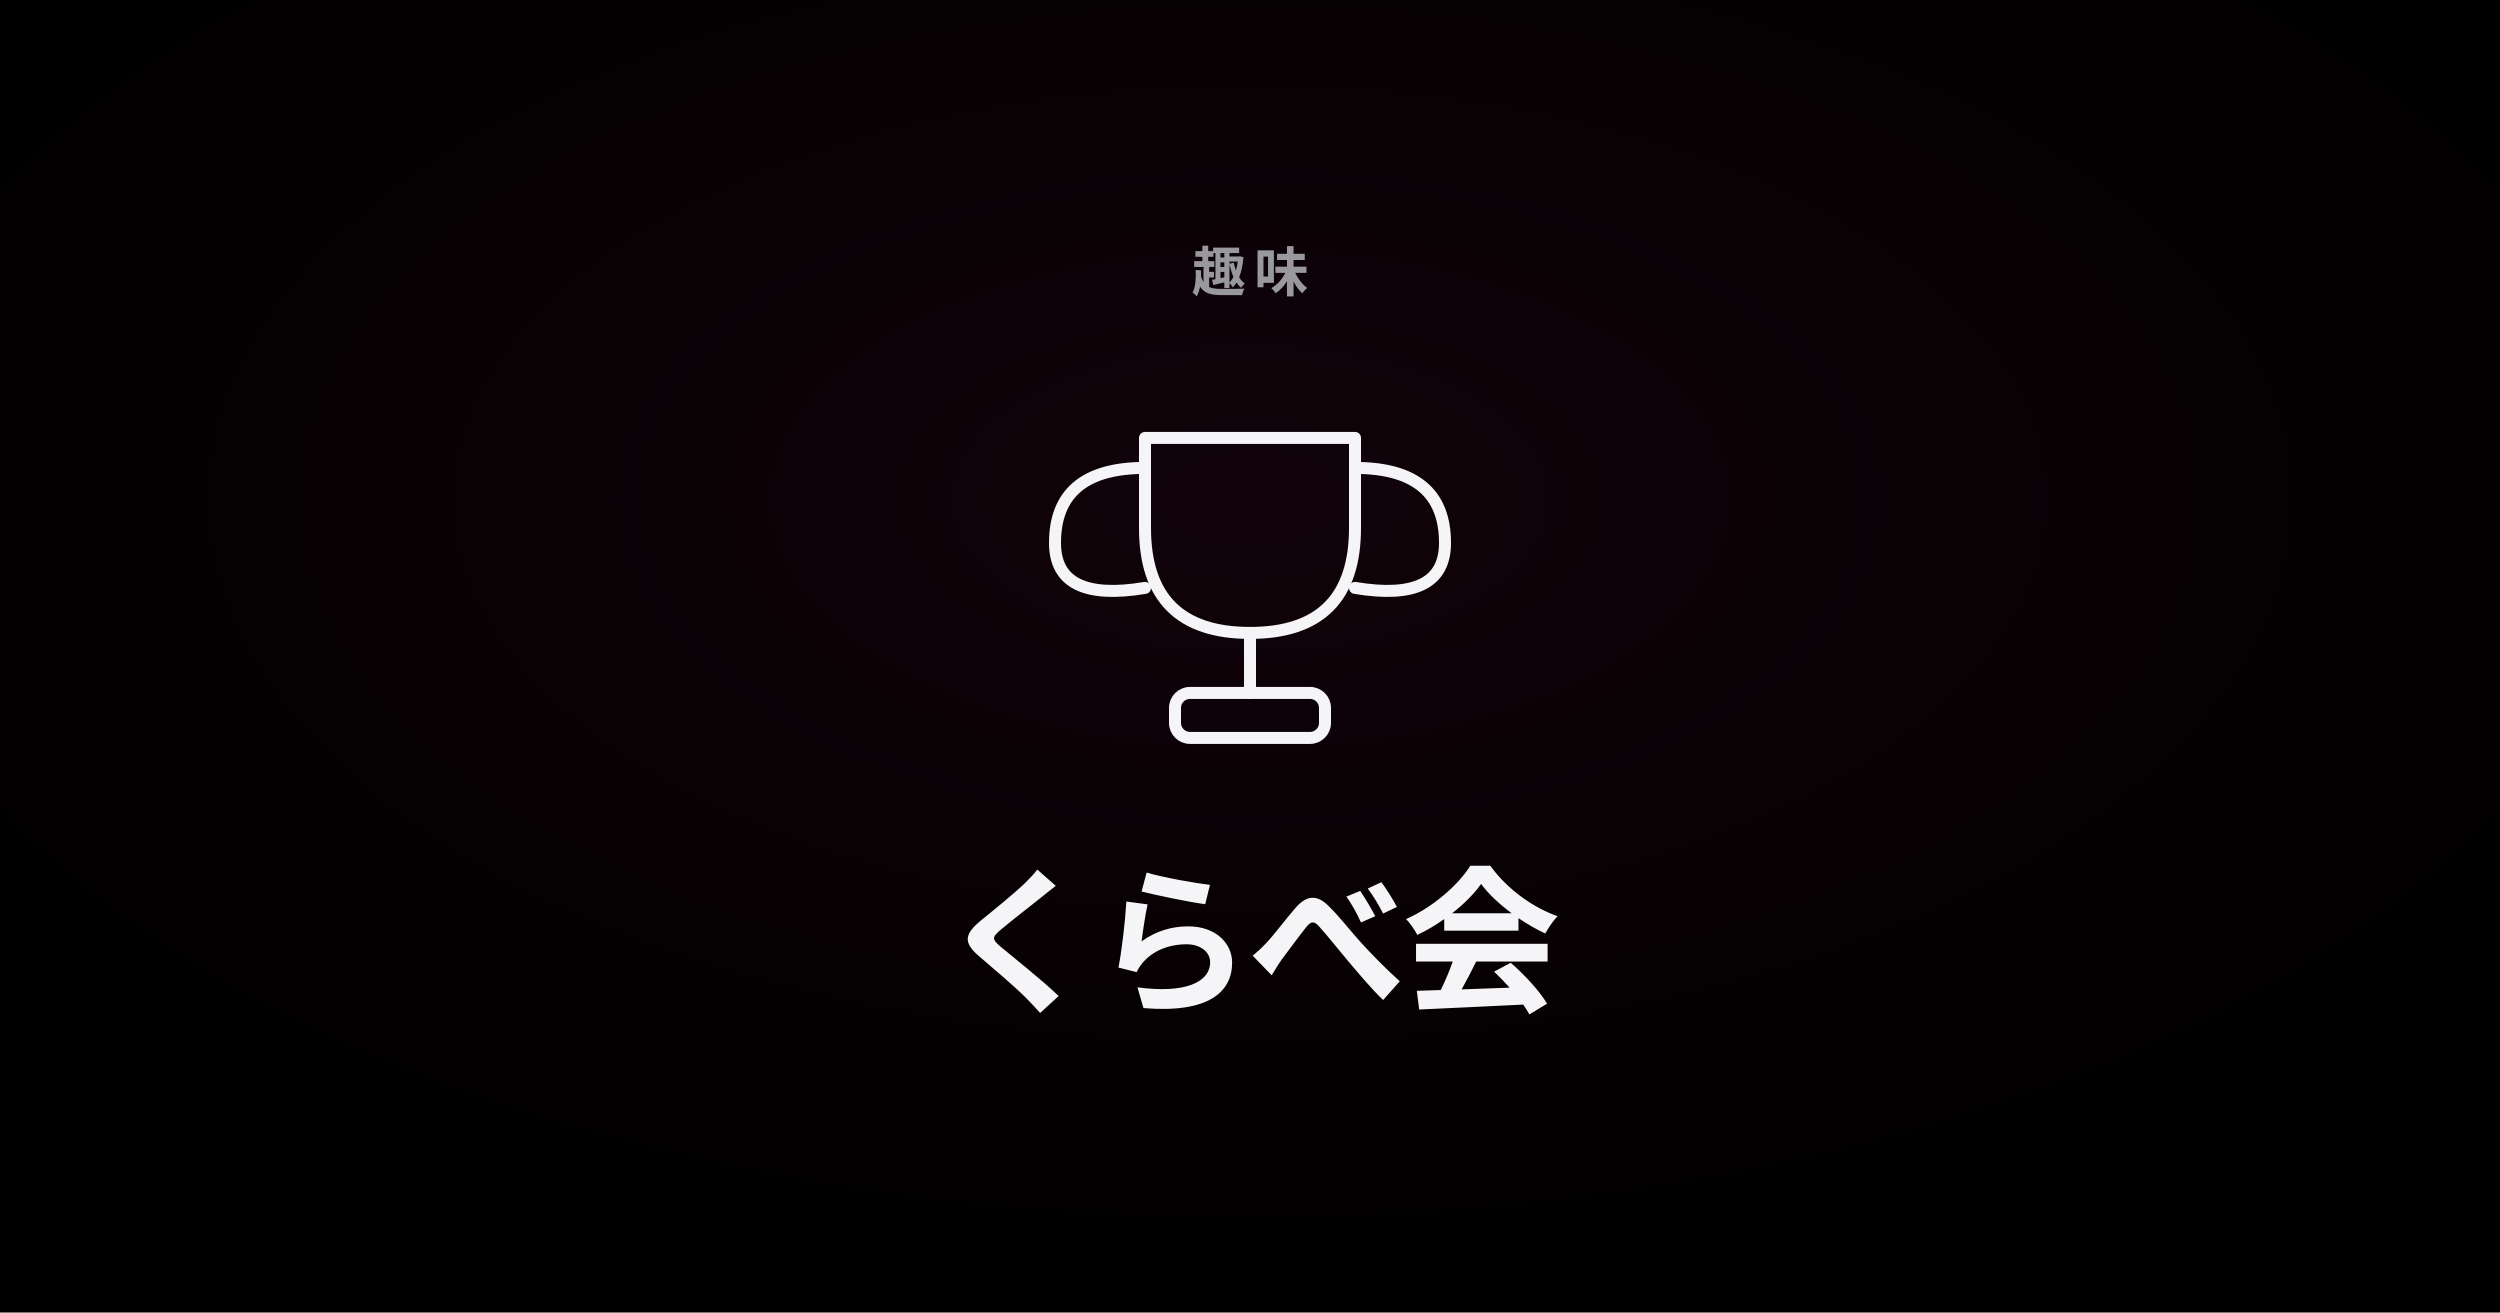
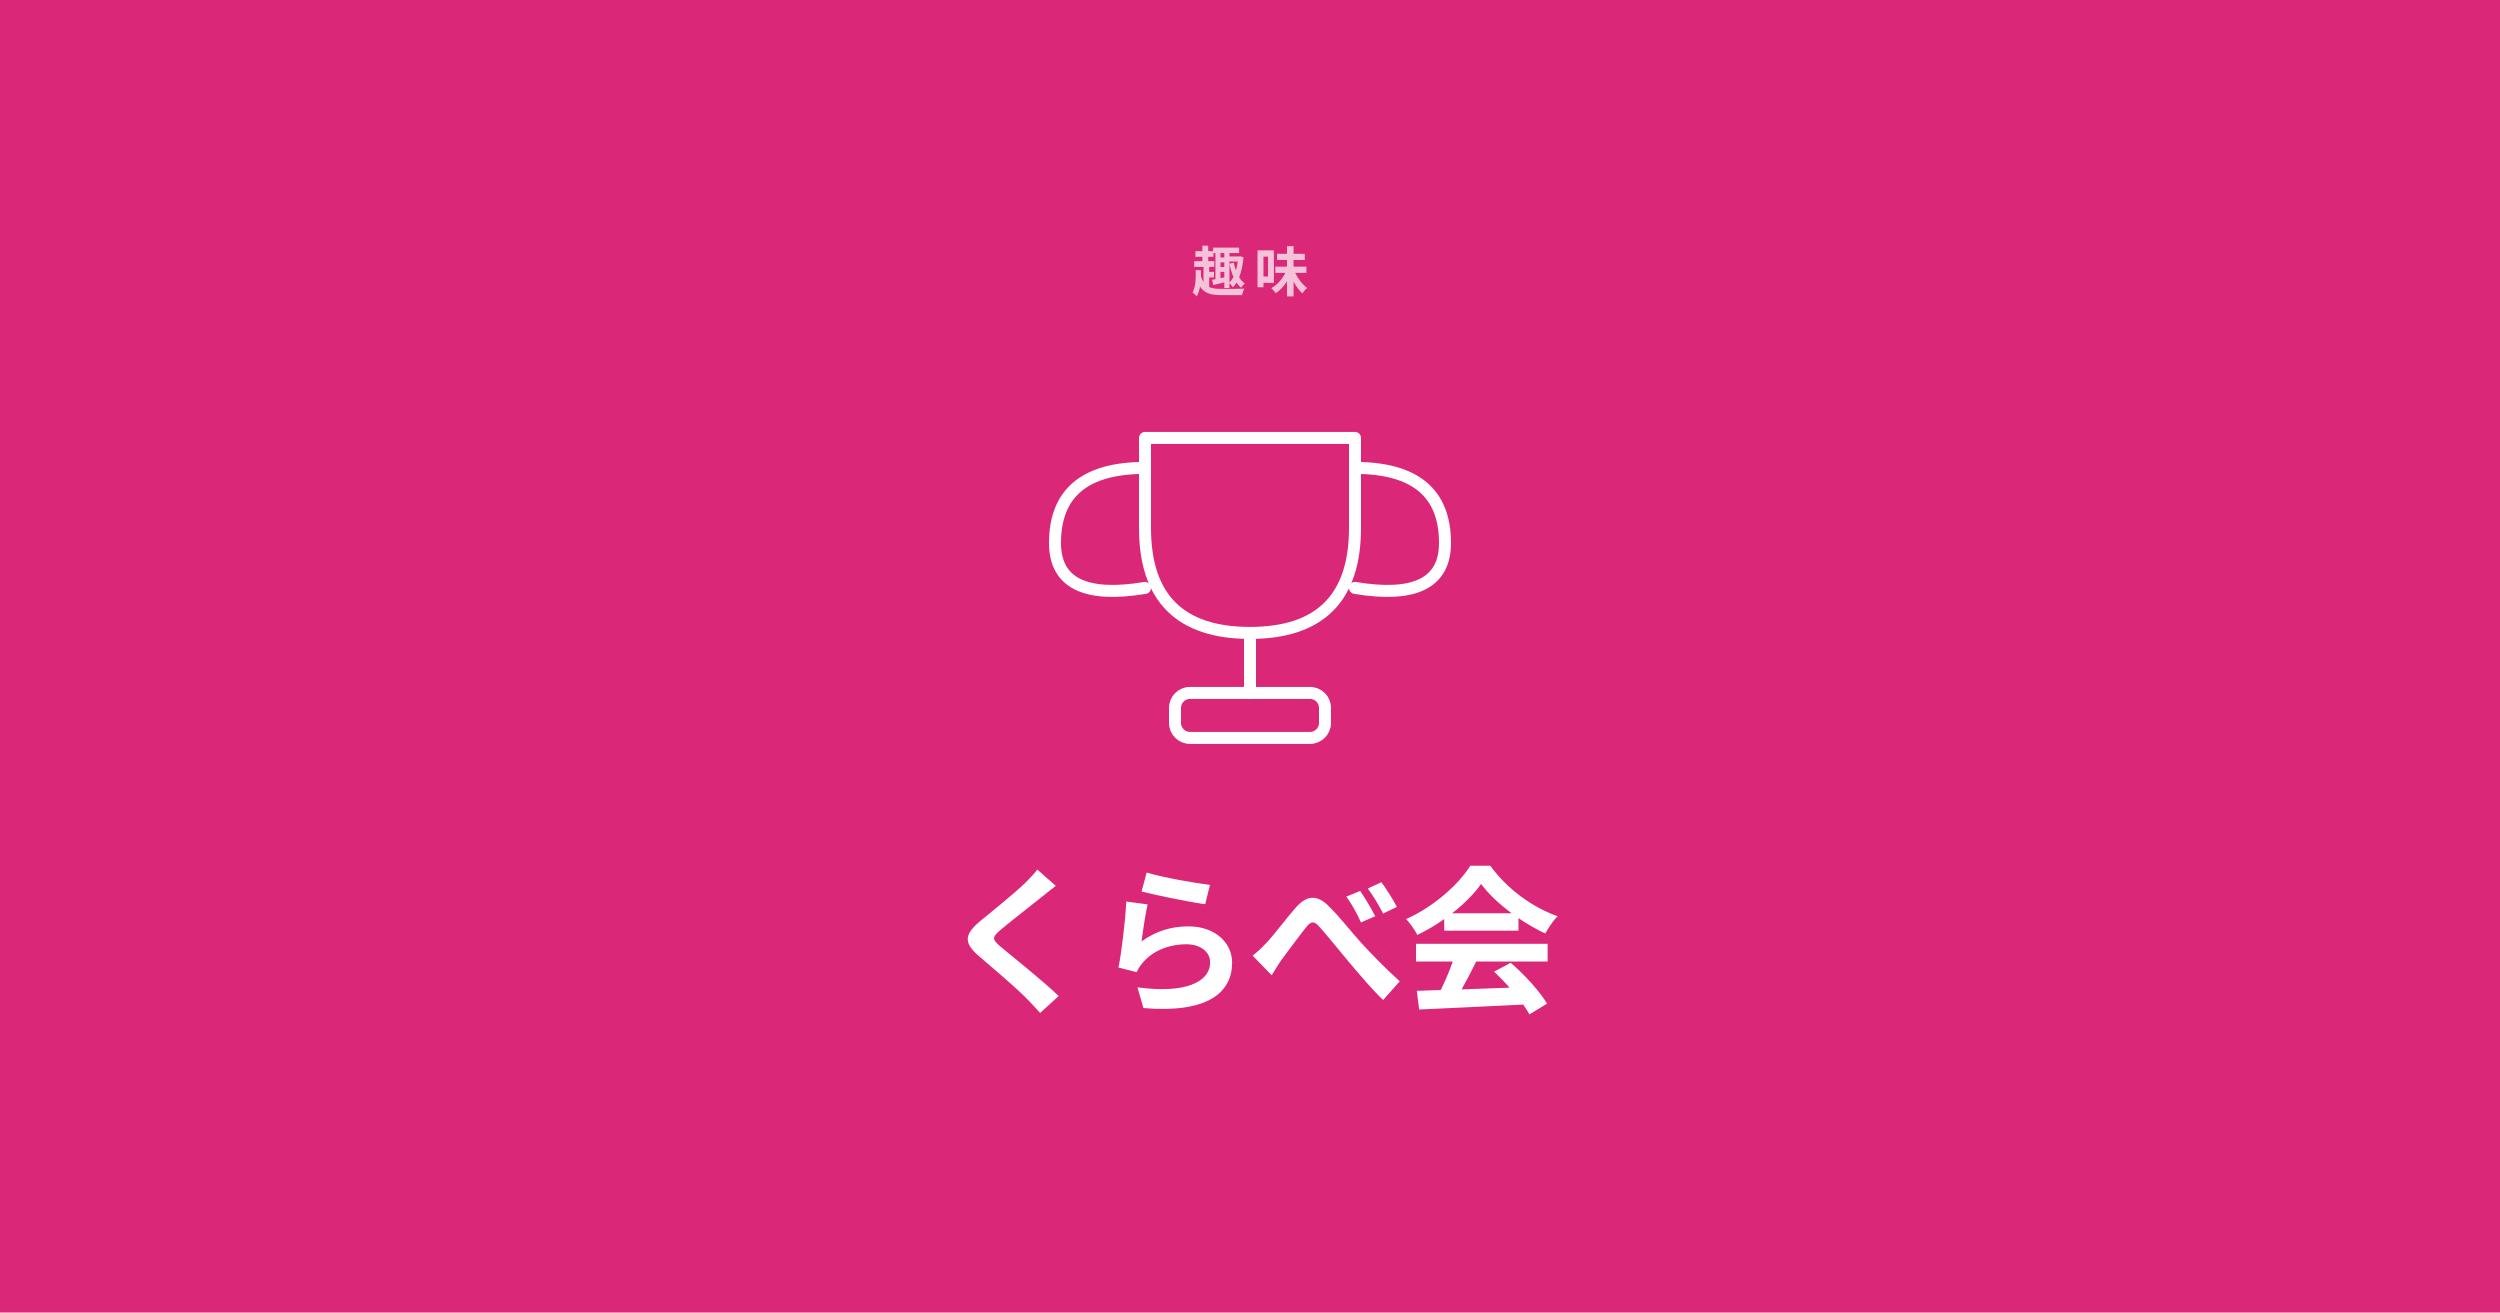
<svg xmlns="http://www.w3.org/2000/svg" viewBox="0 0 1200 630">
-   <defs>
-     <radialGradient id="wash" cx="50%" cy="38%" r="60%">
-       <stop offset="0%" stop-color="#db2777" stop-opacity="0.08" />
-       <stop offset="100%" stop-color="#db2777" stop-opacity="0" />
-     </radialGradient>
-   </defs>
-   <rect width="1200" height="630" fill="#000000" />
-   <rect width="1200" height="630" fill="url(#wash)" />
-   <text x="600" y="140" font-size="26" font-weight="600" letter-spacing="4" text-anchor="middle" fill="#98989d" font-family="-apple-system, 'Hiragino Sans', 'Noto Sans JP', sans-serif">趣味</text>
-   <g transform="translate(600 275) scale(3.6) translate(-32 -32)" fill="none" stroke="#f5f5f7" stroke-width="1.6" stroke-linecap="round" stroke-linejoin="round">
+   <rect width="1200" height="630" fill="#db2777" />
+   <text x="600" y="140" font-size="26" font-weight="600" letter-spacing="4" text-anchor="middle" fill="#ffffff" fill-opacity="0.72" font-family="-apple-system, 'Hiragino Sans', 'Noto Sans JP', sans-serif">趣味</text>
+   <g transform="translate(600 275) scale(3.6) translate(-32 -32)" fill="none" stroke="#ffffff" stroke-width="1.6" stroke-linecap="round" stroke-linejoin="round">
    <path d="M18 14 H46 V26 Q46 40 32 40 Q18 40 18 26 Z" />
    <path d="M18 18 Q6 18 6 28 Q6 36 18 34" />
    <path d="M46 18 Q58 18 58 28 Q58 36 46 34" />
    <line x1="32" y1="40" x2="32" y2="48" />
    <rect x="22" y="48" width="20" height="6" rx="2" />
  </g>
-   <text x="600" y="480" font-size="76" font-weight="600" text-anchor="middle" fill="#f5f5f7" font-family="-apple-system, 'Hiragino Sans', 'Noto Sans JP', sans-serif" letter-spacing="-2">くらべ会</text>
+   <text x="600" y="480" font-size="76" font-weight="600" text-anchor="middle" fill="#ffffff" font-family="-apple-system, 'Hiragino Sans', 'Noto Sans JP', sans-serif" letter-spacing="-2">くらべ会</text>
</svg>
